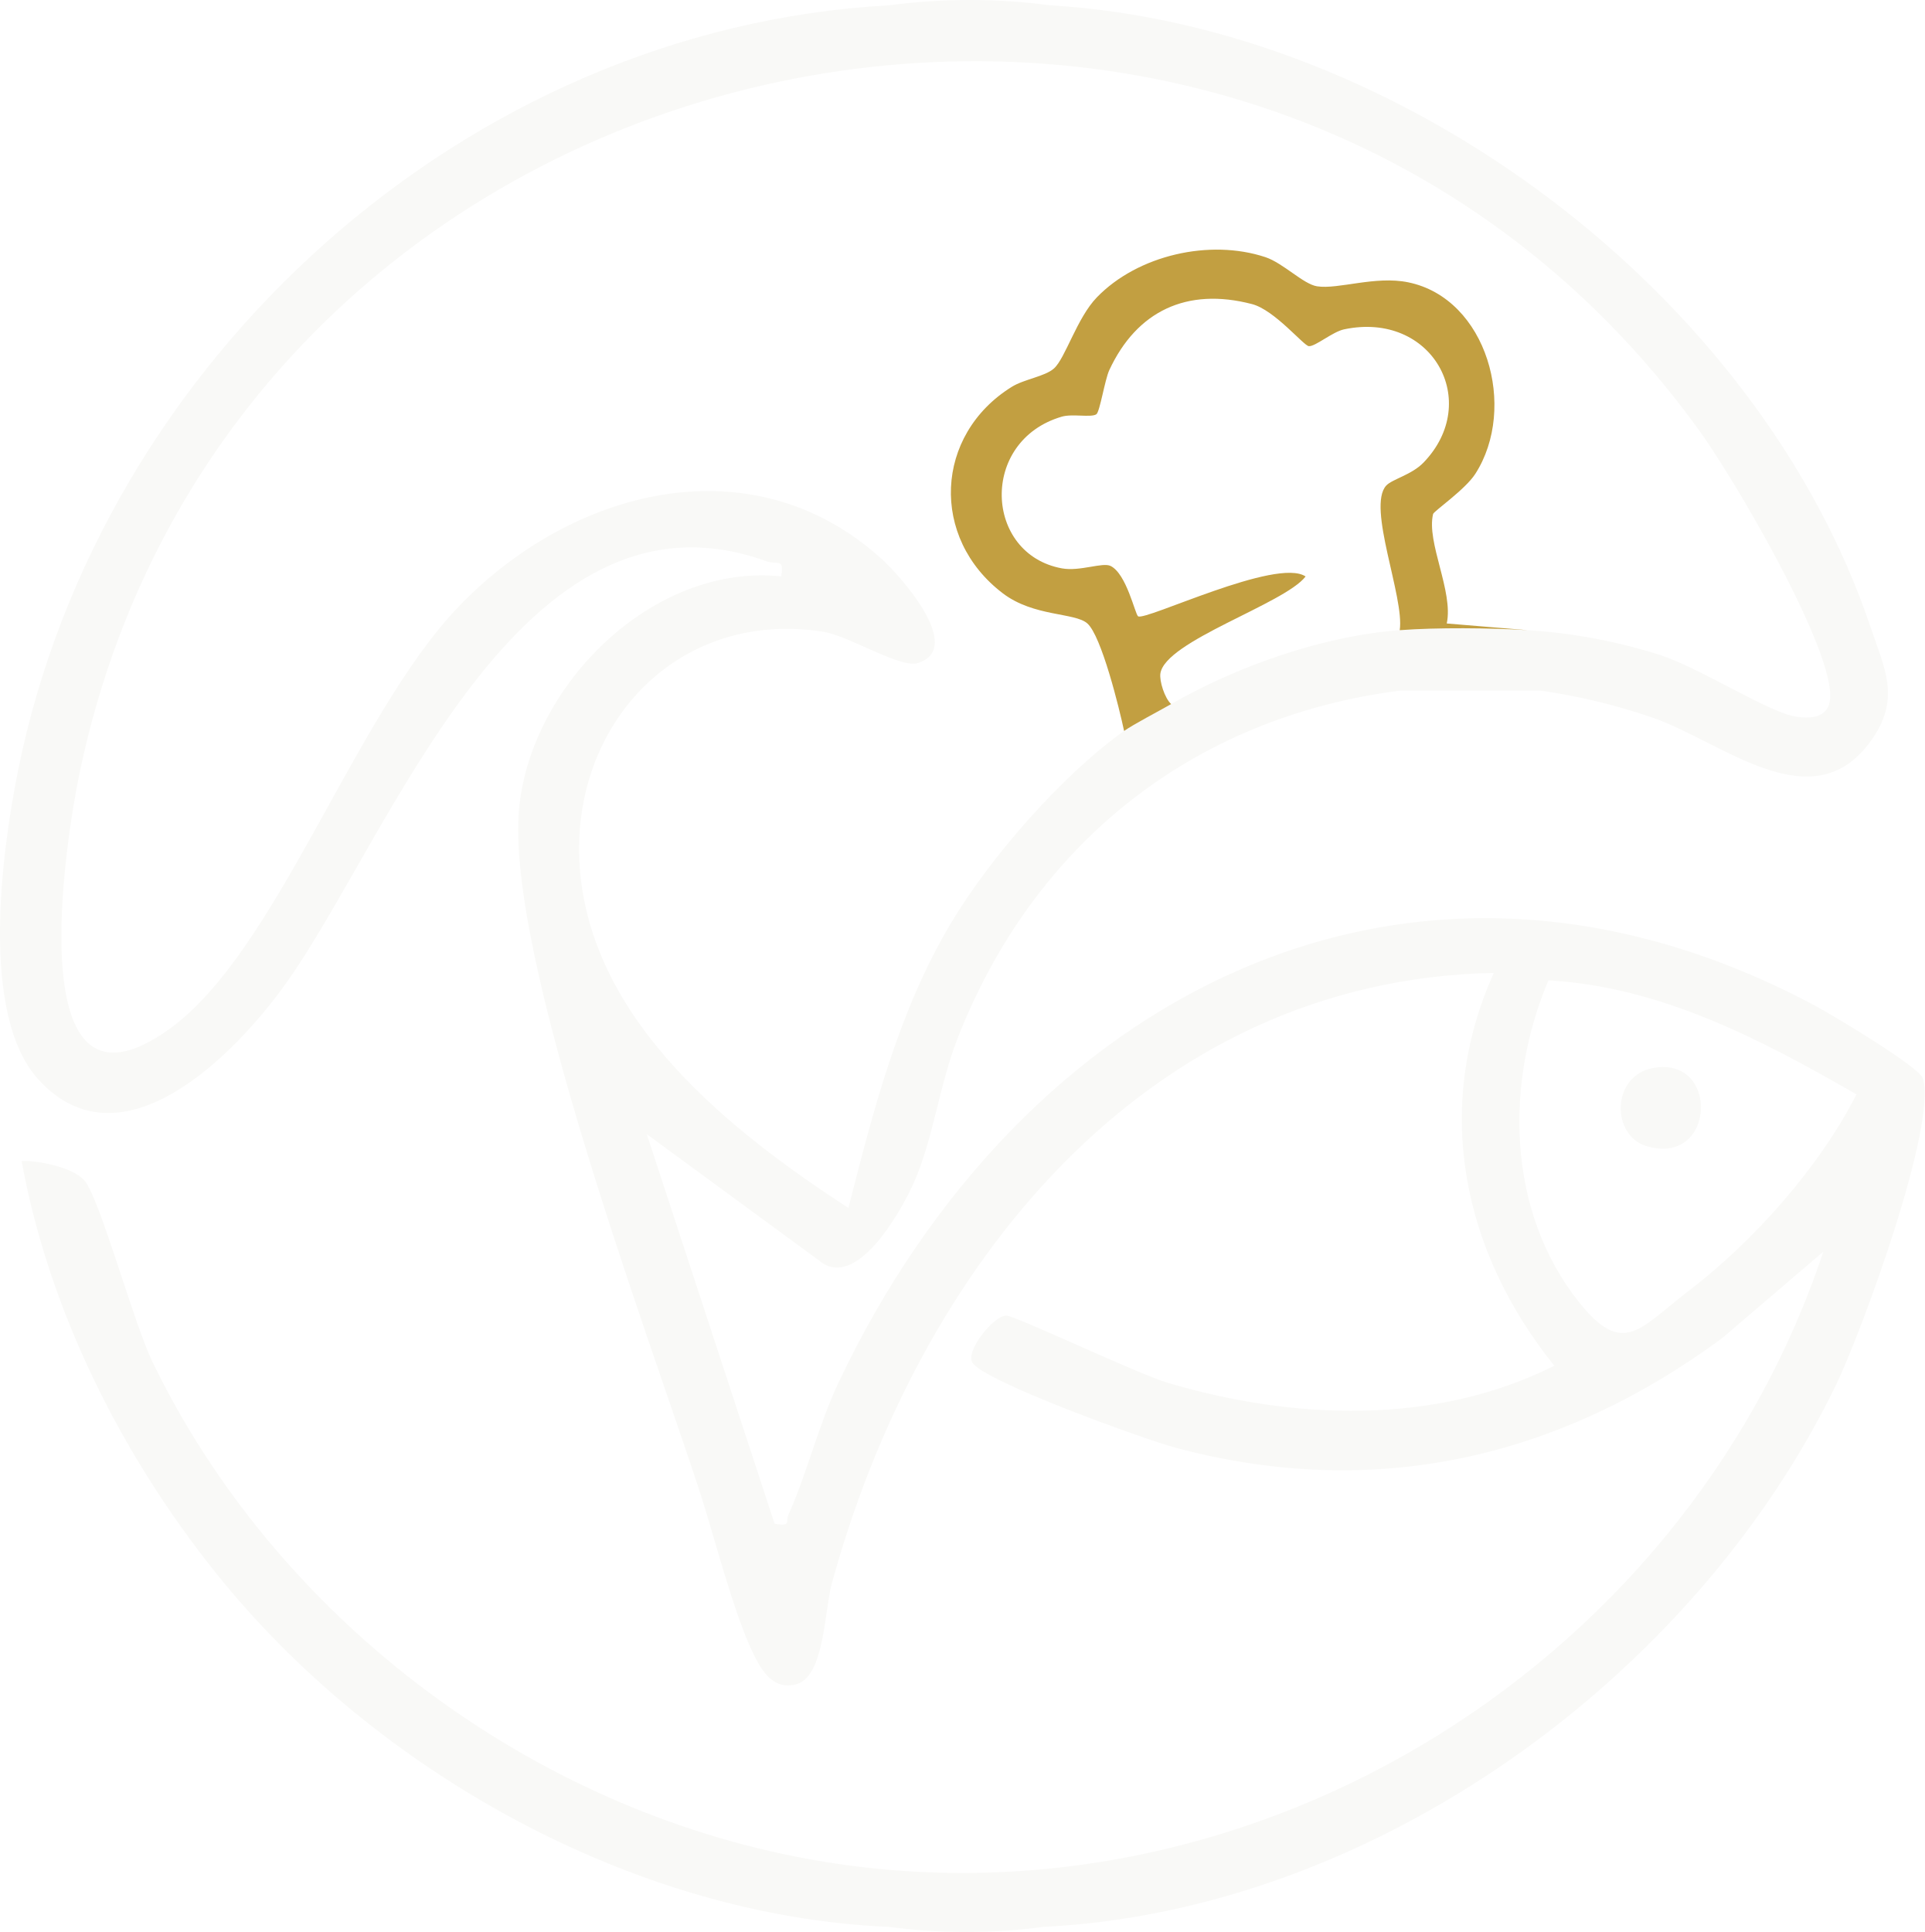
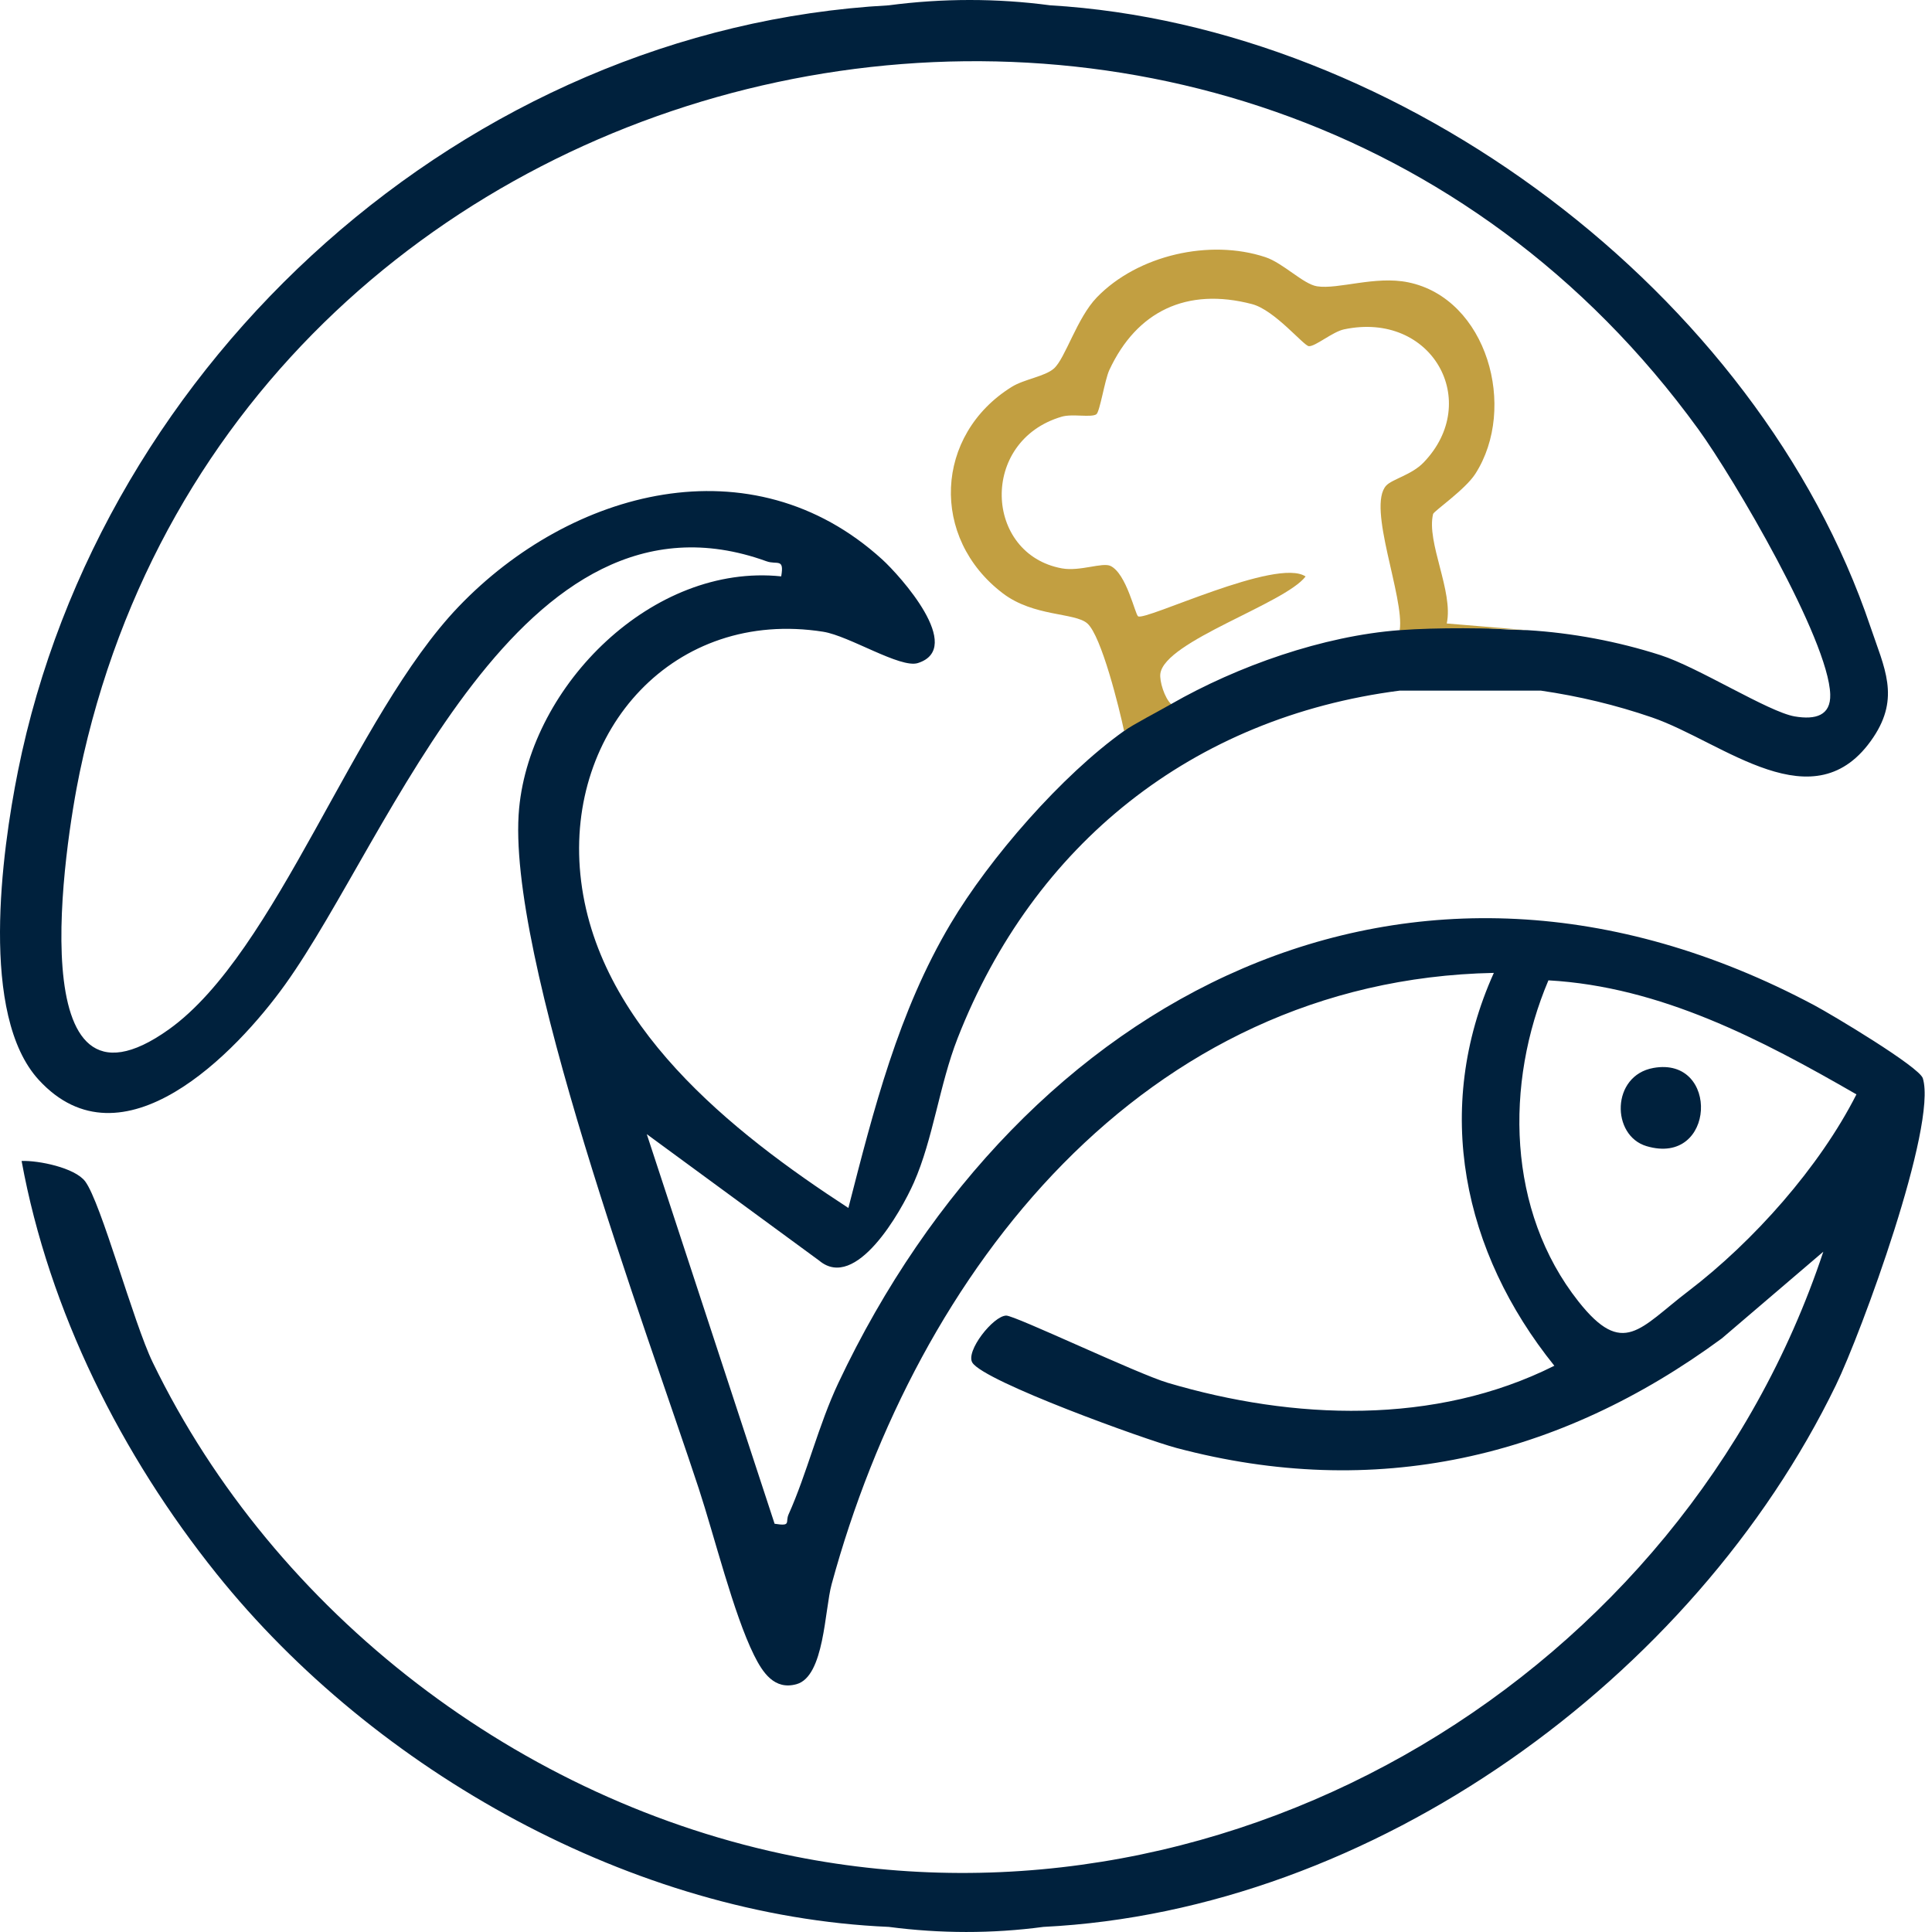
- <svg xmlns="http://www.w3.org/2000/svg" id="Layer_4" data-name="Layer 4" viewBox="0 0 4652 4669.64">
+ <svg xmlns="http://www.w3.org/2000/svg" id="Layer_1" data-name="Layer 1" viewBox="0 0 4191.24 4207.13">
  <defs>
    <style>
      .cls-1 {
        fill: #c29f41;
      }

      .cls-2 {
-         fill: #f9f9f7;
+         fill: #00213d;
      }
    </style>
  </defs>
  <g>
-     <path class="cls-2" d="M4647.57,2606.21c-8.44-27.53-219.89-153.9-262.28-176.48-978.15-521.07-1917.57-21.38-2358.71,912.38-48.3,102.22-75.84,218.57-120.49,318.06-8.62,19.2,7.63,29.3-33.83,22.74l-308.96-941.69,416.86,305.76c88.46,74.18,197.18-117.29,228.67-188.54,46.75-105.77,61.78-236.54,105.77-349,183.69-469.53,567.82-775.63,1068.59-840.18h341.23c91.97,13.4,180.42,34.54,268.37,64.7,172.23,59.05,393.34,259.94,535.15,48.19,65.12-97.24,26.54-167.81-7.06-267.42C4249.21,709.28,3386.31,62.94,2538.24,12.83c-129.15-17.21-260.79-17-389.98,0C1126.73,69.14,243.04,869.09,43.44,1863.57c-39.65,197.58-92.95,590.58,50.31,746.57,201.52,219.43,476.41-64.39,595.69-230.88,256.06-357.4,566.38-1238.22,1163.13-1022.7,25.87,9.34,43.57-8.79,35.62,36.53-310.25-32.36-605.09,262.47-633.43,560.48-33.44,351.59,310.25,1266.93,434.2,1644.38,37.69,114.78,83.9,302.41,133.52,402.47,20.76,41.87,49.21,85.4,103.08,70.15,67.05-18.99,67.45-178.87,84.53-241.52,206.6-757.78,752.52-1460.51,1600.58-1477.58-148.2,329.15-74.88,674.95,146.25,949.56-288.69,144.8-631.18,131.12-934.61,41.17-73.02-21.65-369.06-162.72-390.2-162.41-31.43.47-99.19,86.69-81.77,113.88,29.47,45.99,418.74,186.26,493.1,206.03,479.39,127.44,923.75,25.51,1318.29-264.75l245.28-209.57c-338.97,1019.75-1421.39,1673.95-2486.41,1461.57-662.35-132.08-1256.61-586.12-1551.44-1193.95-46.7-96.28-124.95-386.62-163.33-437.62-24.81-32.97-112.81-50.97-153.63-49.29,66.58,363.48,241.59,711.58,471.59,998.2,383,477.3,1007.49,826.6,1624.46,853.02,123.89,16.25,249.89,16.59,373.73,0,796.25-39.31,1571.35-600.28,1915.44-1309.23,61.08-125.84,245.33-627.19,210.15-741.88ZM1989.98,1526.99c62.46,9.85,186.31,89.06,228.57,75.62,114.32-36.36-43.06-211.14-86.18-250.4-315.47-287.2-753.21-168.61-1023.97,114.13-253.45,264.66-439.08,835.12-700.17,1021.63-362.18,258.73-251.56-449.35-215.53-621.39C575.01,41.25,3003.68-480.26,4104.87,1037.32c85.51,117.84,315.05,508.54,318.89,641.2,1.47,50.76-35.06,61.71-85.91,53.06-63.29-10.77-233.03-118.81-324.46-148.13-103.81-33.29-213.12-53.75-321.47-60.35-75.31-1.64-149.56-7.86-222.75-18.66-12.5-7.7-47.7-263.19-25.47-286.99,103.69-73.8,152.08-161.65,131.87-289.94-36.45-231.35-208.23-230.51-397.92-203.82-240.78-175.89-503.19-75.18-608.45,190.68-348.07,103.45-300.88,523.37,55.41,553.51,20.09,10.88,27.43,18.03,41.64,35.17,17.15,20.69,45.41,90.9,58.98,154.21,7.92-1.55,15.76-3.88,23.63-5.33,7.12-1.31,14.88-2.34,22.14-1.15-.97-46.76,45.96-111.62,101.79-131.8,245.9-117.29,215.51-117.82-91.17-1.61-48.13-3.5-84.73-43.3-109.79-119.4-350.38,75.23-386.27-416.28-43.49-431.41,40.9-270.59,354.74-377.55,539.65-166.61,312.07-174.28,528.65,248.79,202.95,404.32,9.55,98.05,24.75,195.9,45.6,293.55l-33.35,25.26c-185.46,13.83-392.09,86.8-552.47,178.63-13.04-.65-23.69-3.16-32.19-7.14.45,1.3.36,2.81-.6,4.36-12.64,20.42-39.34,9.01-50.39-6.8-2.01-2.87,0-7.41,3.32-8.15,9.03-2.02,17.11-6.65,25.79-9.63-1.93-3.68-3.35-7.64-4.28-11.83-8.37-2.9-18.53-.44-26.79,1.37-6.03,1.32-12.08,2.91-18.18,4.14,8.67,45.8,8.61,86.13-10.42,98.64-150.3,106.84-324.75,306.87-419.32,465.98-126.39,212.66-186.04,449.32-247.09,686.98-282.32-183.72-611.64-443.63-647.77-805.81-34.82-349.05,226.41-643.74,587.19-586.86ZM4080.31,3121.1c-116.57,88.92-156.87,161.55-265.1,24.55-172.91-218.86-178.22-527.03-72.59-776.14,271.27,15.2,514.91,143.27,744.5,275.61-88.93,175.4-248.49,355.22-406.8,475.99Z" />
-     <path class="cls-2" d="M3979.8,2770.23c167.39,49.68,177.42-217.74,16.65-189.03-102.5,18.3-102.47,163.56-16.65,189.03Z" />
+     <path class="cls-2" d="M4187.25,2348.08c-7.61-24.8-198.11-138.66-236.3-159-881.27-469.46-1727.64-19.26-2125.1,822.01-43.51,92.1-68.33,196.93-108.56,286.56-7.76,17.3,6.87,26.4-30.48,20.49l-278.36-848.42,375.57,275.47c79.7,66.83,177.65-105.67,206.02-169.87,42.12-95.3,55.66-213.12,95.3-314.43,165.5-423.03,511.58-698.81,962.75-756.97h307.43c82.86,12.07,162.55,31.12,241.79,58.29,155.17,53.2,354.38,234.2,482.15,43.42,58.67-87.61,23.91-151.19-6.36-240.93C3828.34,639.03,3050.91,56.71,2286.84,11.56c-116.36-15.51-234.96-15.32-351.35,0C1015.14,62.29,218.97,783.01,39.14,1678.99c-35.73,178.01-83.74,532.09,45.33,672.63,181.56,197.7,429.22-58.02,536.69-208.01,230.7-322,510.29-1115.58,1047.93-921.41,23.3,8.42,39.25-7.92,32.09,32.91-279.52-29.16-545.16,236.47-570.69,504.96-30.13,316.77,279.52,1141.44,391.2,1481.51,33.96,103.41,75.59,272.46,120.29,362.61,18.7,37.72,44.34,76.94,92.87,63.2,60.41-17.11,60.77-161.15,76.16-217.6,186.13-682.72,677.99-1315.85,1442.05-1331.23-133.52,296.55-67.46,608.1,131.77,855.51-260.1,130.46-568.67,118.14-842.04,37.09-65.78-19.5-332.51-146.6-351.55-146.32-28.32.42-89.37,78.1-73.67,102.6,26.55,41.43,377.26,167.81,444.26,185.62,431.9,114.82,832.26,22.98,1187.72-238.53l220.99-188.81c-305.4,918.75-1280.61,1508.15-2240.14,1316.81-596.75-119-1132.14-528.07-1397.78-1075.69-42.08-86.74-112.57-348.32-147.16-394.28-22.36-29.71-101.64-45.92-138.41-44.41,59.98,327.48,217.67,641.1,424.88,899.33,345.07,430.02,907.7,744.73,1463.56,768.53,111.62,14.64,225.14,14.94,336.71,0,717.38-35.41,1415.72-540.82,1725.72-1179.56,55.03-113.37,221.03-565.07,189.33-668.4ZM1792.89,1375.75c56.27,8.87,167.86,80.24,205.93,68.13,102.99-32.76-38.8-190.23-77.64-225.6-284.23-258.76-678.61-151.91-922.55,102.83-228.35,238.44-395.59,752.4-630.82,920.45-326.3,233.1-226.65-404.84-194.18-559.85C518.05,37.17,2706.18-432.69,3698.3,934.58c77.04,106.17,283.85,458.17,287.31,577.69,1.32,45.73-31.59,55.6-77.4,47.8-57.02-9.7-209.95-107.04-292.32-133.46-93.53-29.99-192.01-48.42-289.63-54.37-67.85-1.48-134.75-7.08-200.69-16.81-11.26-6.94-42.98-237.12-22.95-258.57,93.42-66.49,137.02-145.64,118.81-261.22-32.84-208.44-187.6-207.68-358.51-183.63-216.93-158.47-453.35-67.73-548.19,171.8-313.6,93.2-271.07,471.53,49.92,498.69,18.1,9.8,24.72,16.24,37.52,31.69,15.45,18.64,40.91,81.89,53.13,138.93,7.14-1.4,14.2-3.49,21.29-4.8,6.42-1.18,13.41-2.11,19.95-1.03-.87-42.12,41.41-100.57,91.71-118.75,221.55-105.67,194.17-106.15-82.14-1.45-43.36-3.15-76.34-39.01-98.92-107.58-315.68,67.78-348.01-375.05-39.18-388.68,36.85-243.79,319.6-340.15,486.2-150.11,281.16-157.02,476.29,224.15,182.85,364.27,8.6,88.34,22.3,176.49,41.09,264.47l-30.04,22.76c-167.09,12.46-353.25,78.21-497.75,160.94-11.75-.58-21.34-2.85-29-6.43.41,1.17.33,2.53-.54,3.93-11.39,18.39-35.44,8.12-45.4-6.13-1.81-2.59,0-6.68,2.99-7.34,8.14-1.82,15.41-5.99,23.24-8.68-1.74-3.32-3.02-6.89-3.86-10.66-7.54-2.61-16.69-.4-24.13,1.23-5.43,1.19-10.88,2.62-16.38,3.73,7.81,41.26,7.76,77.6-9.39,88.87-135.41,96.26-292.58,276.47-377.79,419.83-113.88,191.6-167.61,404.81-222.62,618.94-254.36-165.52-551.06-399.69-583.61-726-31.37-314.48,203.98-579.98,529.03-528.73ZM3676.17,2811.97c-105.03,80.11-141.33,145.55-238.85,22.11-155.78-197.18-160.57-474.83-65.4-699.27,244.4,13.69,463.91,129.08,670.76,248.31-80.12,158.03-223.87,320.04-366.51,428.84Z" />
+     <path class="cls-2" d="M3585.62,2495.86c150.81,44.76,159.85-196.17,15.01-170.31-92.34,16.49-92.32,147.36-15.01,170.31Z" />
  </g>
-   <path class="cls-1" d="M2716.98,1766.69c-11.29-53.51-54.75-230.44-89.11-260.1-30.55-26.37-129.17-15.75-203.8-72.39-176.65-134.09-165.05-383.24,21.36-499.15,30.02-18.67,80.06-25.02,101.88-44.33,27.74-24.55,55.49-122.11,103.97-172.16,98.87-102.1,272.96-141.62,407.25-97.03,42.89,14.24,91.72,65.3,124.85,70.46,51.4,8.01,140.41-26.06,220.46-9.61,190.22,39.07,264.77,303.16,162.01,463.03-24.45,38.04-100.31,90.09-101.97,96.92-16.71,68.62,49.64,187.13,33,264.62l195.04,16.16c-91.41-5.57-217.99-6.77-308.73,0,12.06-78.79-79.89-298-32.68-349.42,14.31-15.59,61.44-25.79,90.34-55.79,142.09-147.5,20.36-366.69-192.13-321.87-27.91,5.89-69.64,41.85-85.11,40.65-12.73-.98-82.57-87.35-137.41-101.68-157.55-41.18-278.72,16.98-344.97,159.56-10.91,23.48-22.86,101.31-31.36,106.81-12.99,8.41-57.87-1.78-83.38,5.68-199.74,58.36-187.58,332.36.13,366.67,43.68,7.98,98.32-15.37,117.8-5.77,38.5,18.98,59.15,116.46,66.34,121.6,17.05,12.21,335.56-143.09,404.96-96.2-51.29,66.46-339.62,155.97-351.01,234.58-2.63,18.15,10.27,59.45,26.04,73.81-30.24,17.31-91.38,49.06-113.74,64.96Z" />
+   <path class="cls-1" d="M2447.87,1591.71c-10.17-48.21-49.33-207.62-80.28-234.33-27.53-23.76-116.38-14.19-183.61-65.22-159.16-120.81-148.7-345.28,19.25-449.71,27.05-16.82,72.13-22.54,91.79-39.94,24.99-22.12,50-110.01,93.67-155.11,89.08-91.99,245.92-127.59,366.91-87.42,38.64,12.83,82.63,58.83,112.48,63.48,46.31,7.21,126.5-23.47,198.62-8.66,171.38,35.2,238.55,273.14,145.96,417.17-22.03,34.27-90.37,81.17-91.87,87.32-15.05,61.82,44.73,168.59,29.73,238.41l175.72,14.56c-82.35-5.02-196.4-6.1-278.15,0,10.87-70.99-71.98-268.49-29.45-314.81,12.89-14.04,55.35-23.23,81.39-50.26,128.02-132.89,18.34-330.37-173.1-289.99-25.14,5.3-62.75,37.7-76.68,36.63-11.47-.89-74.39-78.69-123.8-91.61-141.94-37.11-251.12,15.3-310.8,143.76-9.83,21.15-20.6,91.28-28.25,96.23-11.71,7.58-52.14-1.6-75.13,5.12-179.96,52.58-169,299.44.12,330.35,39.35,7.19,88.58-13.85,106.13-5.2,34.68,17.1,53.29,104.92,59.77,109.56,15.36,11,302.32-128.91,364.85-86.67-46.21,59.88-305.99,140.52-316.25,211.34-2.37,16.35,9.25,53.56,23.46,66.5-27.24,15.6-82.32,44.2-102.48,58.52Z" />
</svg>
